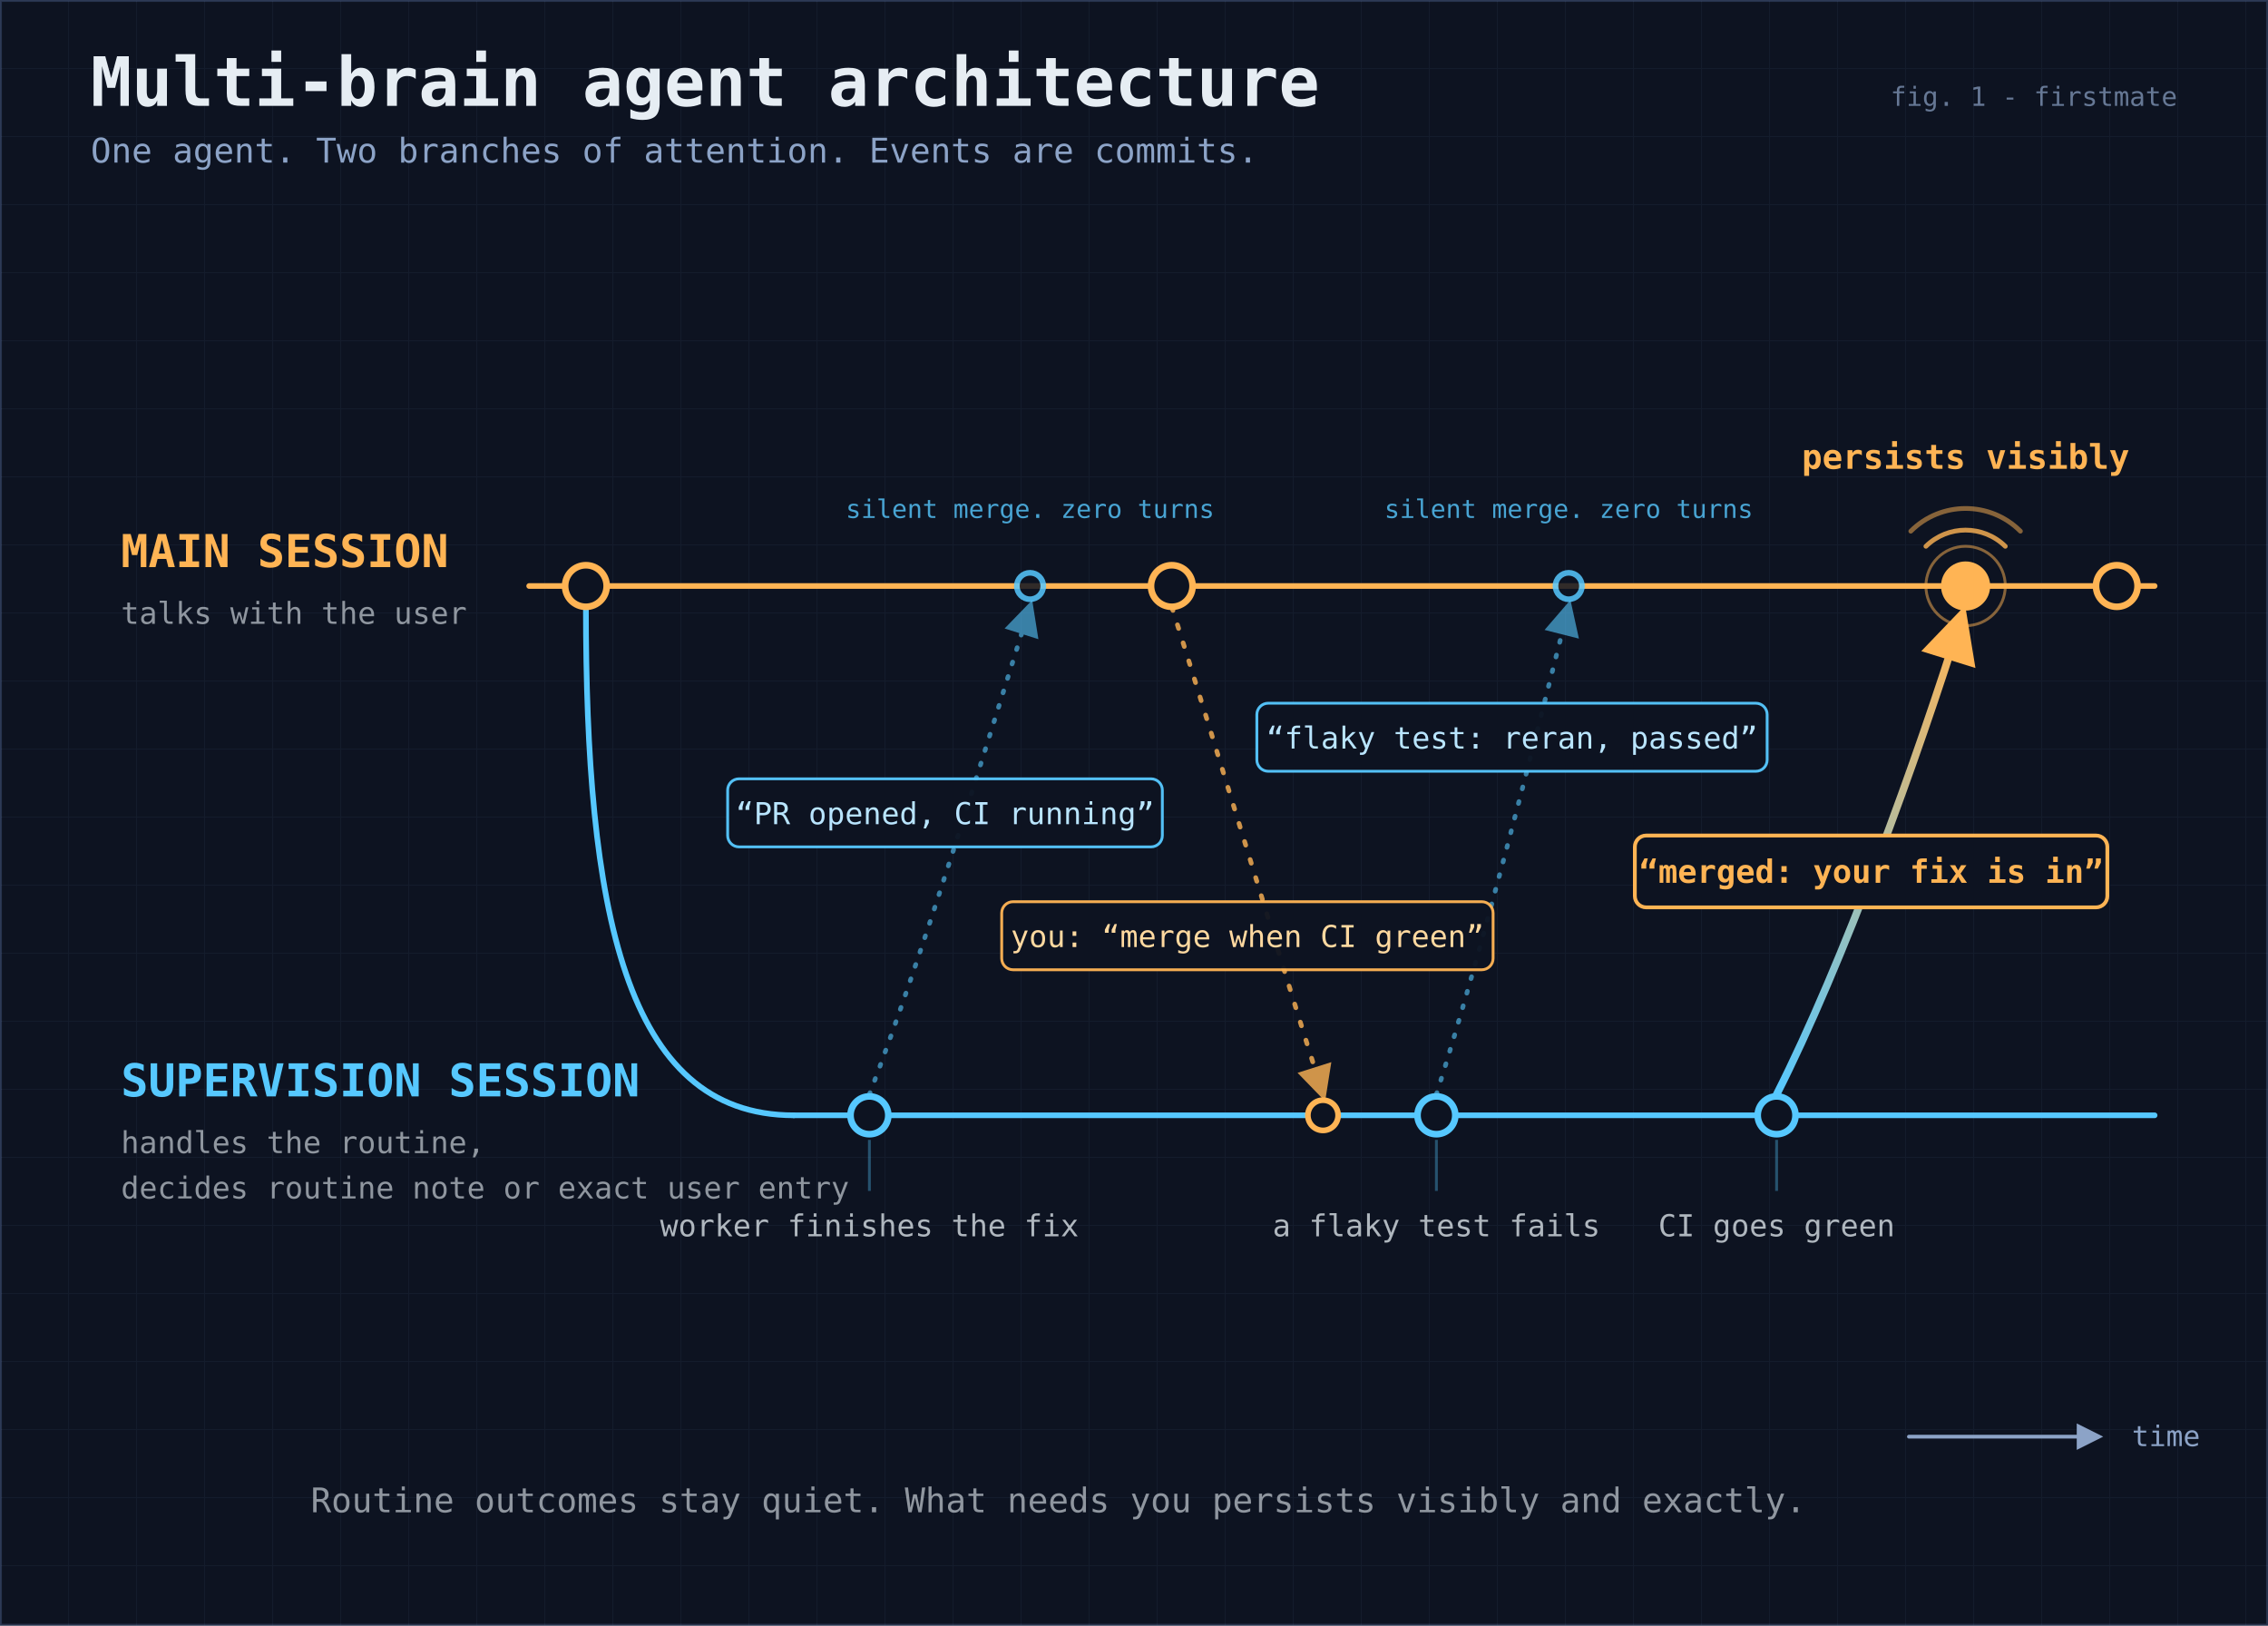
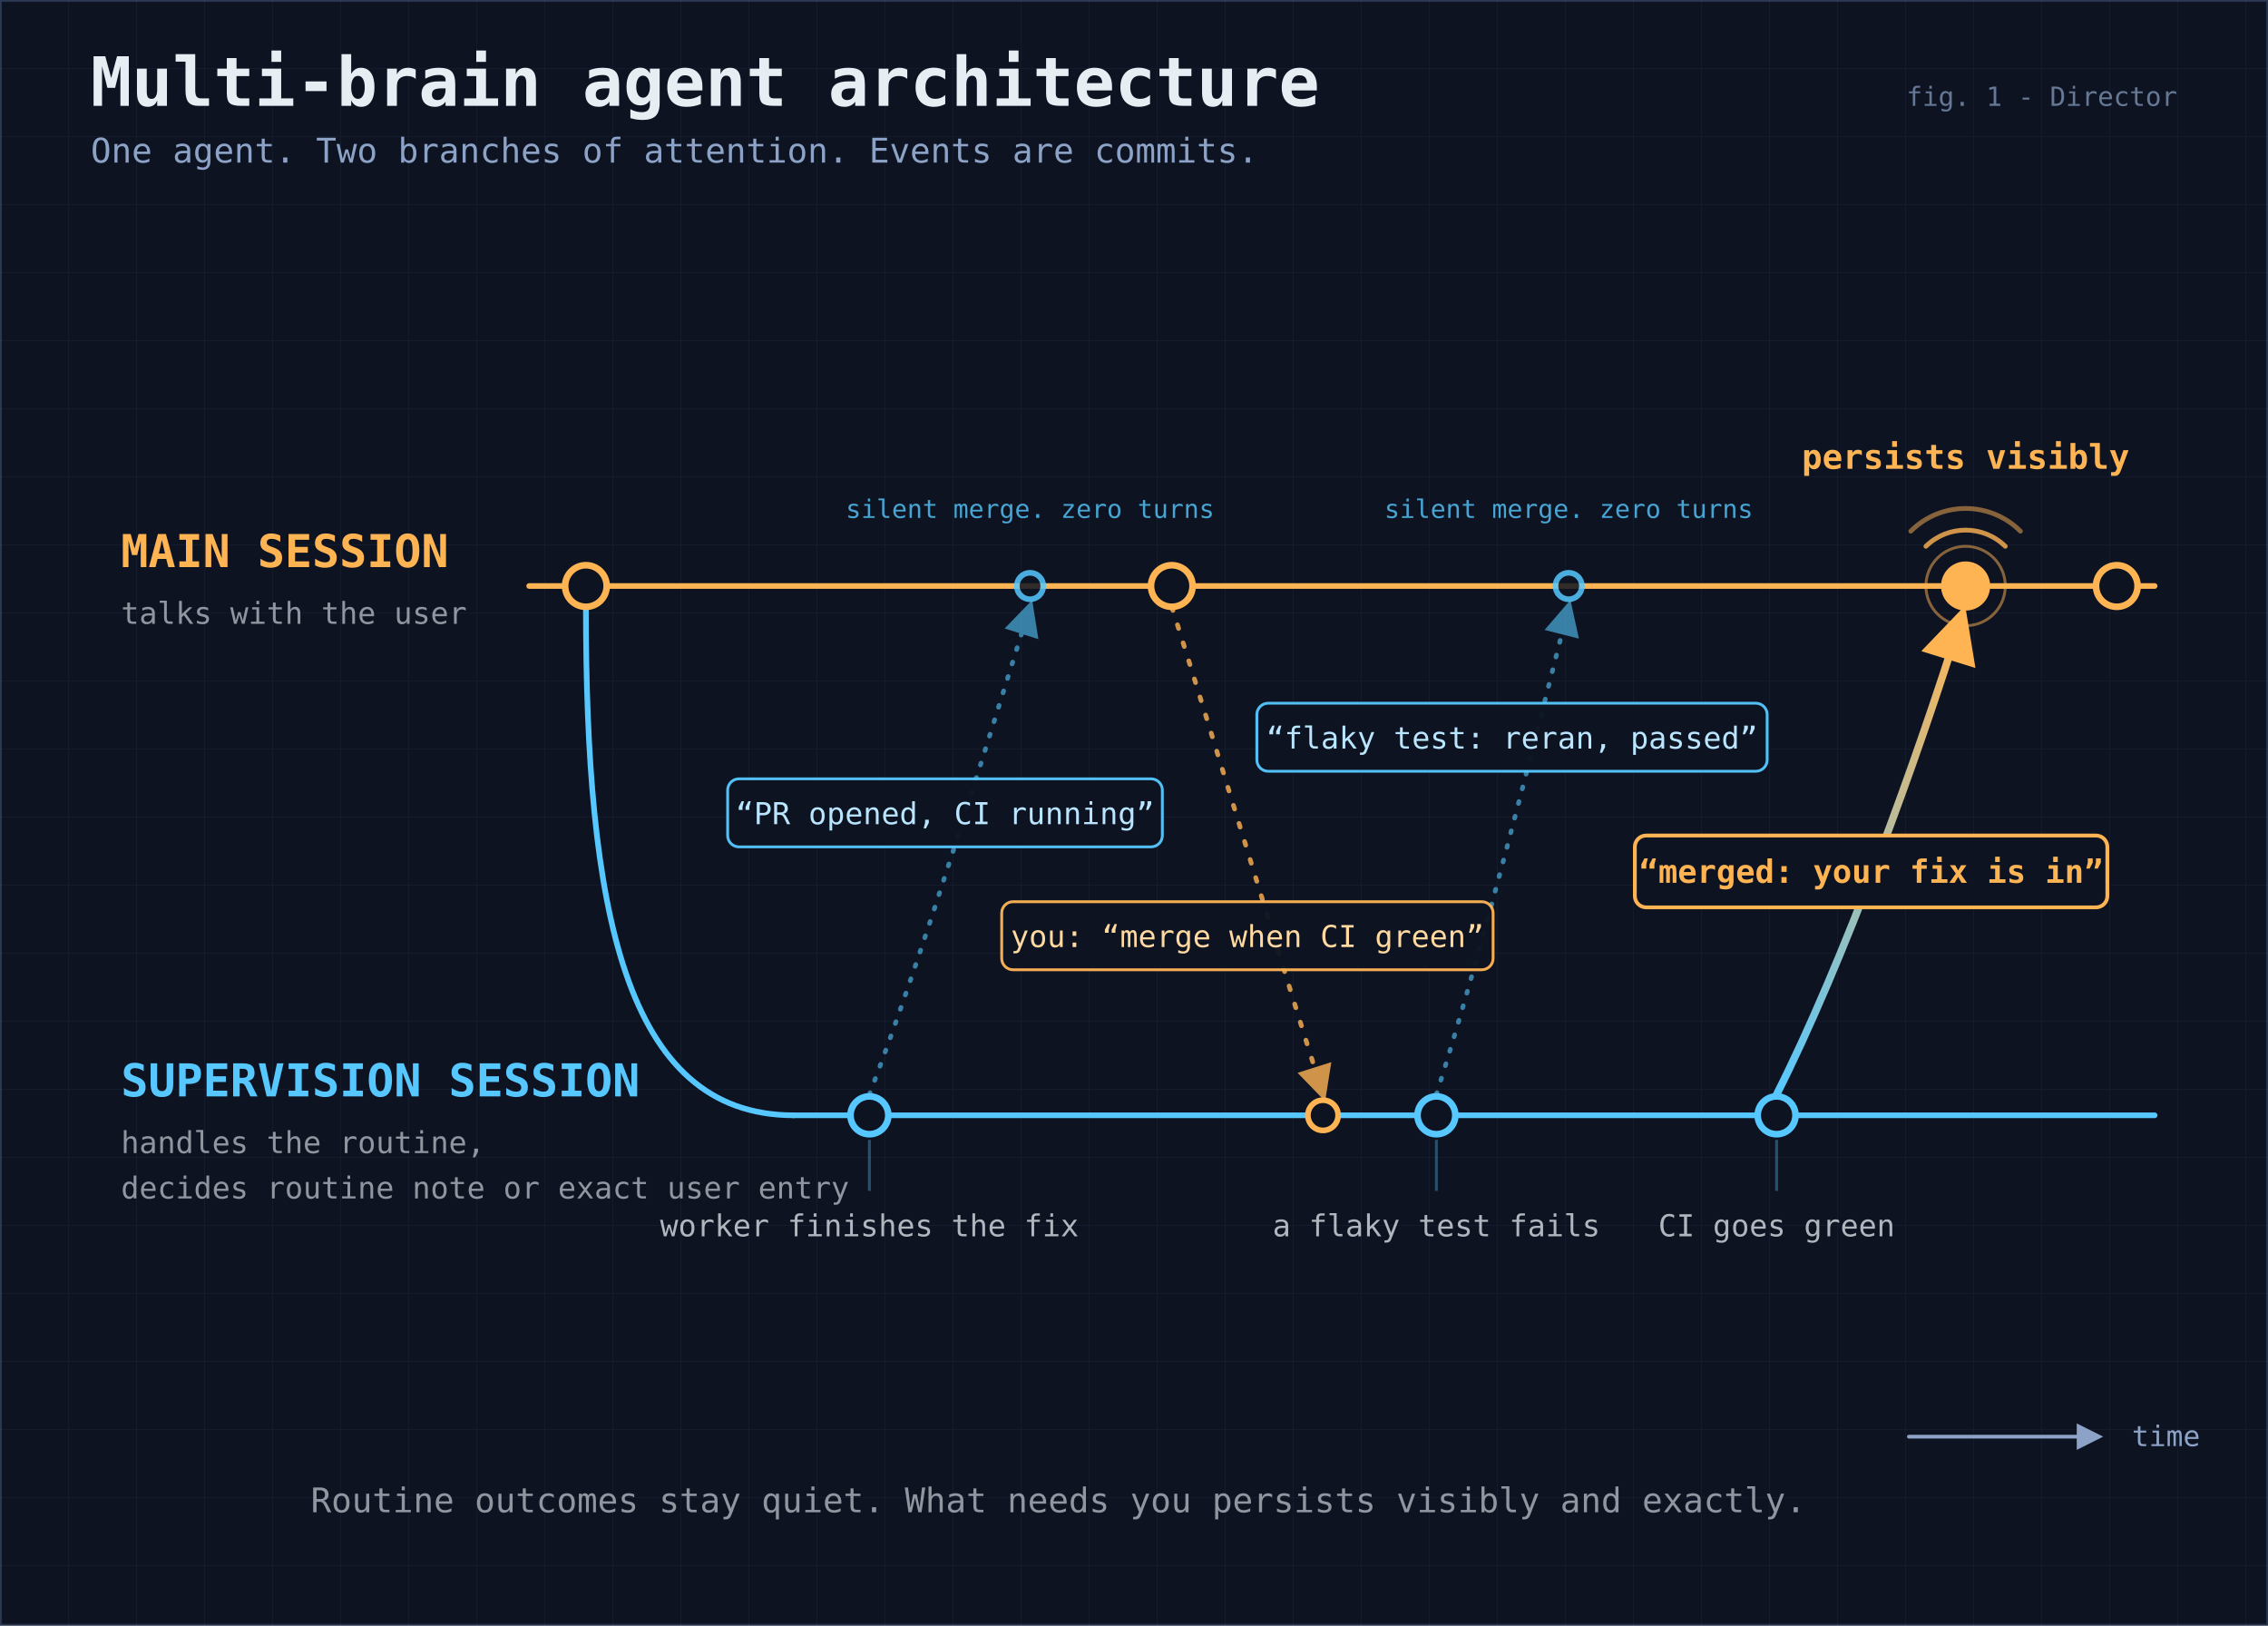
<svg xmlns="http://www.w3.org/2000/svg" viewBox="0 0 1200 860" width="1200" height="860" role="img" aria-labelledby="poster-title poster-desc">
  <defs>
    <pattern id="poster-grid" width="36" height="36" patternUnits="userSpaceOnUse">
      <path d="M 36 0 L 0 0 0 36" fill="none" stroke="#8CAAE6" stroke-opacity="0.06" stroke-width="1" />
    </pattern>
  </defs>
  <rect width="1200" height="860" fill="#0D1321" />
  <rect width="1200" height="860" fill="url(#poster-grid)" />
  <rect x="0.5" y="0.5" width="1199" height="859" fill="none" stroke="#94B4FF" stroke-opacity="0.20" stroke-width="1" />
  <g font-family="ui-monospace, SFMono-Regular, Menlo, Consolas, monospace">
    <text x="48" y="56" fill="#E6EDF3" font-size="36" font-weight="700">Multi-brain agent architecture</text>
    <text x="48" y="86" fill="#8CA3C7" font-size="18">One agent. Two branches of attention. Events are commits.</text>
-     <text x="1152" y="56" text-anchor="end" fill="#8CA3C7" fill-opacity="0.7" font-size="14">fig. 1 - firstmate</text>
+     <text x="1152" y="56" text-anchor="end" fill="#8CA3C7" fill-opacity="0.7" font-size="14">fig. 1 - Director</text>
  </g>
  <g transform="translate(0 100)" font-family="ui-monospace, SFMono-Regular, Menlo, Consolas, monospace">
    <defs>
      <marker id="ah-cyan" viewBox="0 0 10 10" refX="8" refY="5" markerWidth="7.5" markerHeight="7.5" orient="auto-start-reverse">
        <path d="M 0 0 L 10 5 L 0 10 z" fill="#56C8FF" />
      </marker>
      <marker id="ah-amber" viewBox="0 0 10 10" refX="8" refY="5" markerWidth="7.5" markerHeight="7.5" orient="auto-start-reverse">
        <path d="M 0 0 L 10 5 L 0 10 z" fill="#FFB454" />
      </marker>
      <marker id="ah-time" viewBox="0 0 10 10" refX="8" refY="5" markerWidth="7" markerHeight="7" orient="auto-start-reverse">
        <path d="M 0 0 L 10 5 L 0 10 z" fill="#8CA3C7" />
      </marker>
      <linearGradient id="merge-up" x1="0" y1="1" x2="1" y2="0">
        <stop offset="0" stop-color="#56C8FF" />
        <stop offset="1" stop-color="#FFB454" />
      </linearGradient>
    </defs>
    <line x1="280" y1="210" x2="1140" y2="210" stroke="#FFB454" stroke-width="3" stroke-linecap="round" />
    <path d="M 310 221 C 310 380, 330 490, 420 490" fill="none" stroke="#56C8FF" stroke-width="3" stroke-linecap="round" />
    <line x1="420" y1="490" x2="1140" y2="490" stroke="#56C8FF" stroke-width="3" stroke-linecap="round" />
    <text x="64" y="200" fill="#FFB454" font-size="24" font-weight="700">MAIN SESSION</text>
    <text x="64" y="230" fill="#E6EDF3" opacity="0.6" font-size="16">talks with the user</text>
    <text x="64" y="480" fill="#56C8FF" font-size="24" font-weight="700">SUPERVISION SESSION</text>
    <text x="64" y="510" fill="#E6EDF3" opacity="0.6" font-size="16">handles the routine,</text>
    <text x="64" y="534" fill="#E6EDF3" opacity="0.6" font-size="16">decides routine note or exact user entry</text>
    <path id="arc-quiet-1" d="M 460 479 C 490 400, 520 300, 545 221" fill="none" stroke="#56C8FF" stroke-width="2.5" stroke-dasharray="1 7" stroke-linecap="round" opacity="0.6" marker-end="url(#ah-cyan)" />
    <path id="arc-cherry" d="M 620 221 C 645 300, 675 400, 700 479" fill="none" stroke="#FFB454" stroke-width="2.5" stroke-dasharray="2 8" stroke-linecap="round" opacity="0.8" marker-end="url(#ah-amber)" />
    <path id="arc-quiet-2" d="M 760 479 C 785 400, 810 300, 830 221" fill="none" stroke="#56C8FF" stroke-width="2.5" stroke-dasharray="1 7" stroke-linecap="round" opacity="0.6" marker-end="url(#ah-cyan)" />
    <path id="arc-wake" d="M 940 479 C 975 410, 1015 300, 1038 226" fill="none" stroke="url(#merge-up)" stroke-width="4" stroke-linecap="round" marker-end="url(#ah-amber)" />
    <g id="chip-quiet-1">
      <rect x="385" y="312" width="230" height="36" rx="6" fill="#0D1321" stroke="#56C8FF" stroke-width="1.5" opacity="0.95" />
      <text x="500" y="336" text-anchor="middle" fill="#B9E5FF" font-size="16">“PR opened, CI running”</text>
    </g>
    <g id="chip-cherry">
      <rect x="530" y="377" width="260" height="36" rx="6" fill="#0D1321" stroke="#FFB454" stroke-width="1.5" opacity="0.95" />
      <text x="660" y="401" text-anchor="middle" fill="#FFD9A0" font-size="16">you: “merge when CI green”</text>
    </g>
    <g id="chip-quiet-2">
      <rect x="665" y="272" width="270" height="36" rx="6" fill="#0D1321" stroke="#56C8FF" stroke-width="1.5" opacity="0.95" />
      <text x="800" y="296" text-anchor="middle" fill="#B9E5FF" font-size="16">“flaky test: reran, passed”</text>
    </g>
    <g id="chip-wake">
      <rect x="865" y="342" width="250" height="38" rx="6" fill="#0D1321" stroke="#FFB454" stroke-width="2" />
      <text x="990" y="367" text-anchor="middle" fill="#FFB454" font-size="17" font-weight="600">“merged: your fix is in”</text>
    </g>
    <g id="main-commits">
      <circle cx="310" cy="210" r="11" fill="#0D1321" stroke="#FFB454" stroke-width="3.5" />
      <circle cx="620" cy="210" r="11" fill="#0D1321" stroke="#FFB454" stroke-width="3.5" />
      <circle cx="1120" cy="210" r="11" fill="#0D1321" stroke="#FFB454" stroke-width="3.5" />
    </g>
    <g id="silent-landings">
      <circle cx="545" cy="210" r="7" fill="#0D1321" stroke="#56C8FF" stroke-width="3" opacity="0.85" />
      <circle cx="830" cy="210" r="7" fill="#0D1321" stroke="#56C8FF" stroke-width="3" opacity="0.85" />
    </g>
    <text x="545" y="174" text-anchor="middle" fill="#56C8FF" opacity="0.8" font-size="13.5">silent merge. zero turns</text>
    <text x="830" y="174" text-anchor="middle" fill="#56C8FF" opacity="0.8" font-size="13.5">silent merge. zero turns</text>
    <g id="merge-commit">
      <circle cx="1040" cy="210" r="13" fill="#FFB454" />
      <circle cx="1040" cy="210" r="21" fill="none" stroke="#FFB454" stroke-width="1.5" opacity="0.5" />
      <path d="M 1019 189 A 30 30 0 0 1 1061 189" fill="none" stroke="#FFB454" stroke-width="2.5" stroke-linecap="round" opacity="0.8" />
      <path d="M 1011 181 A 41 41 0 0 1 1069 181" fill="none" stroke="#FFB454" stroke-width="2.5" stroke-linecap="round" opacity="0.5" />
    </g>
    <text x="1040" y="148" text-anchor="middle" fill="#FFB454" font-size="18" font-weight="700">persists visibly</text>
    <g id="branch-commits">
      <circle cx="460" cy="490" r="10" fill="#0D1321" stroke="#56C8FF" stroke-width="3.5" />
      <circle cx="760" cy="490" r="10" fill="#0D1321" stroke="#56C8FF" stroke-width="3.5" />
      <circle cx="940" cy="490" r="10" fill="#0D1321" stroke="#56C8FF" stroke-width="3.5" />
    </g>
    <circle cx="700" cy="490" r="8" fill="#0D1321" stroke="#FFB454" stroke-width="3" />
    <line x1="460" y1="503" x2="460" y2="530" stroke="#56C8FF" stroke-width="1.5" opacity="0.35" />
    <text x="460" y="554" text-anchor="middle" fill="#E6EDF3" opacity="0.75" font-size="16">worker finishes the fix</text>
    <line x1="760" y1="503" x2="760" y2="530" stroke="#56C8FF" stroke-width="1.5" opacity="0.35" />
    <text x="760" y="554" text-anchor="middle" fill="#E6EDF3" opacity="0.75" font-size="16">a flaky test fails</text>
    <line x1="940" y1="503" x2="940" y2="530" stroke="#56C8FF" stroke-width="1.5" opacity="0.35" />
    <text x="940" y="554" text-anchor="middle" fill="#E6EDF3" opacity="0.75" font-size="16">CI goes green</text>
    <line x1="1010" y1="660" x2="1110" y2="660" stroke="#8CA3C7" stroke-width="2" stroke-linecap="round" marker-end="url(#ah-time)" />
    <text x="1128" y="665" fill="#8CA3C7" font-size="15">time</text>
    <text x="560" y="700" text-anchor="middle" fill="#E6EDF3" opacity="0.6" font-size="18">Routine outcomes stay quiet. What needs you persists visibly and exactly.</text>
  </g>
</svg>
